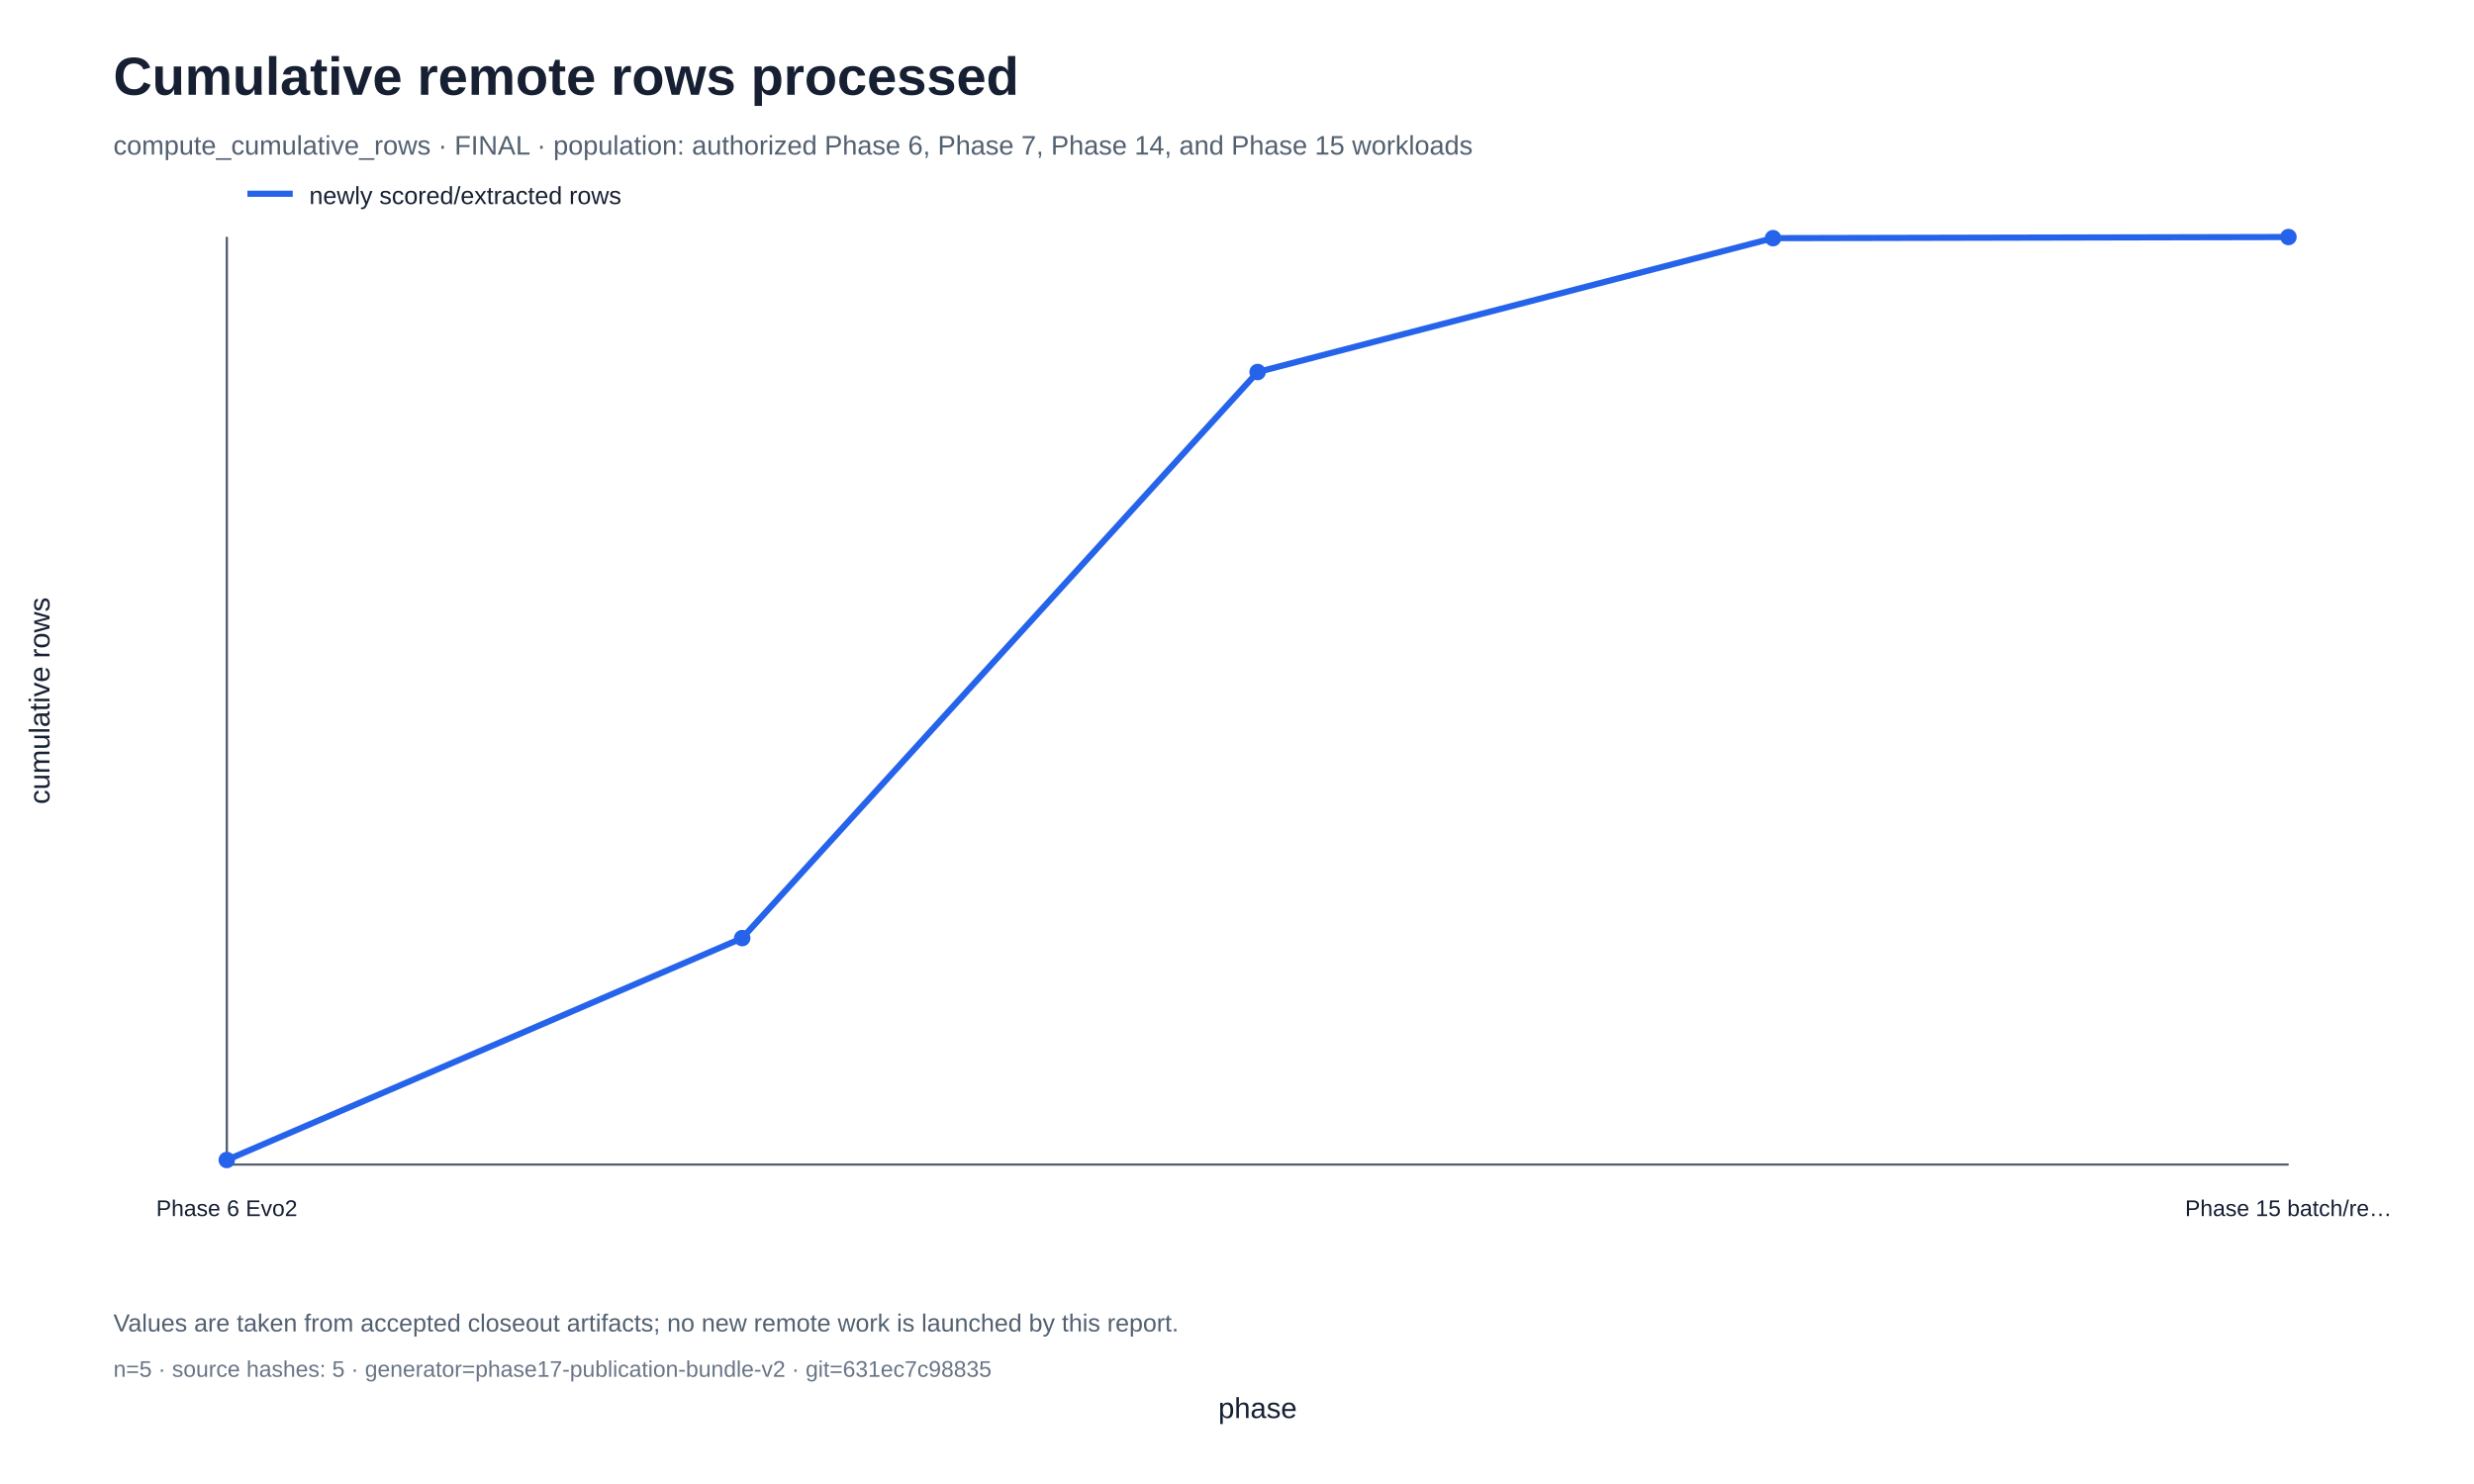
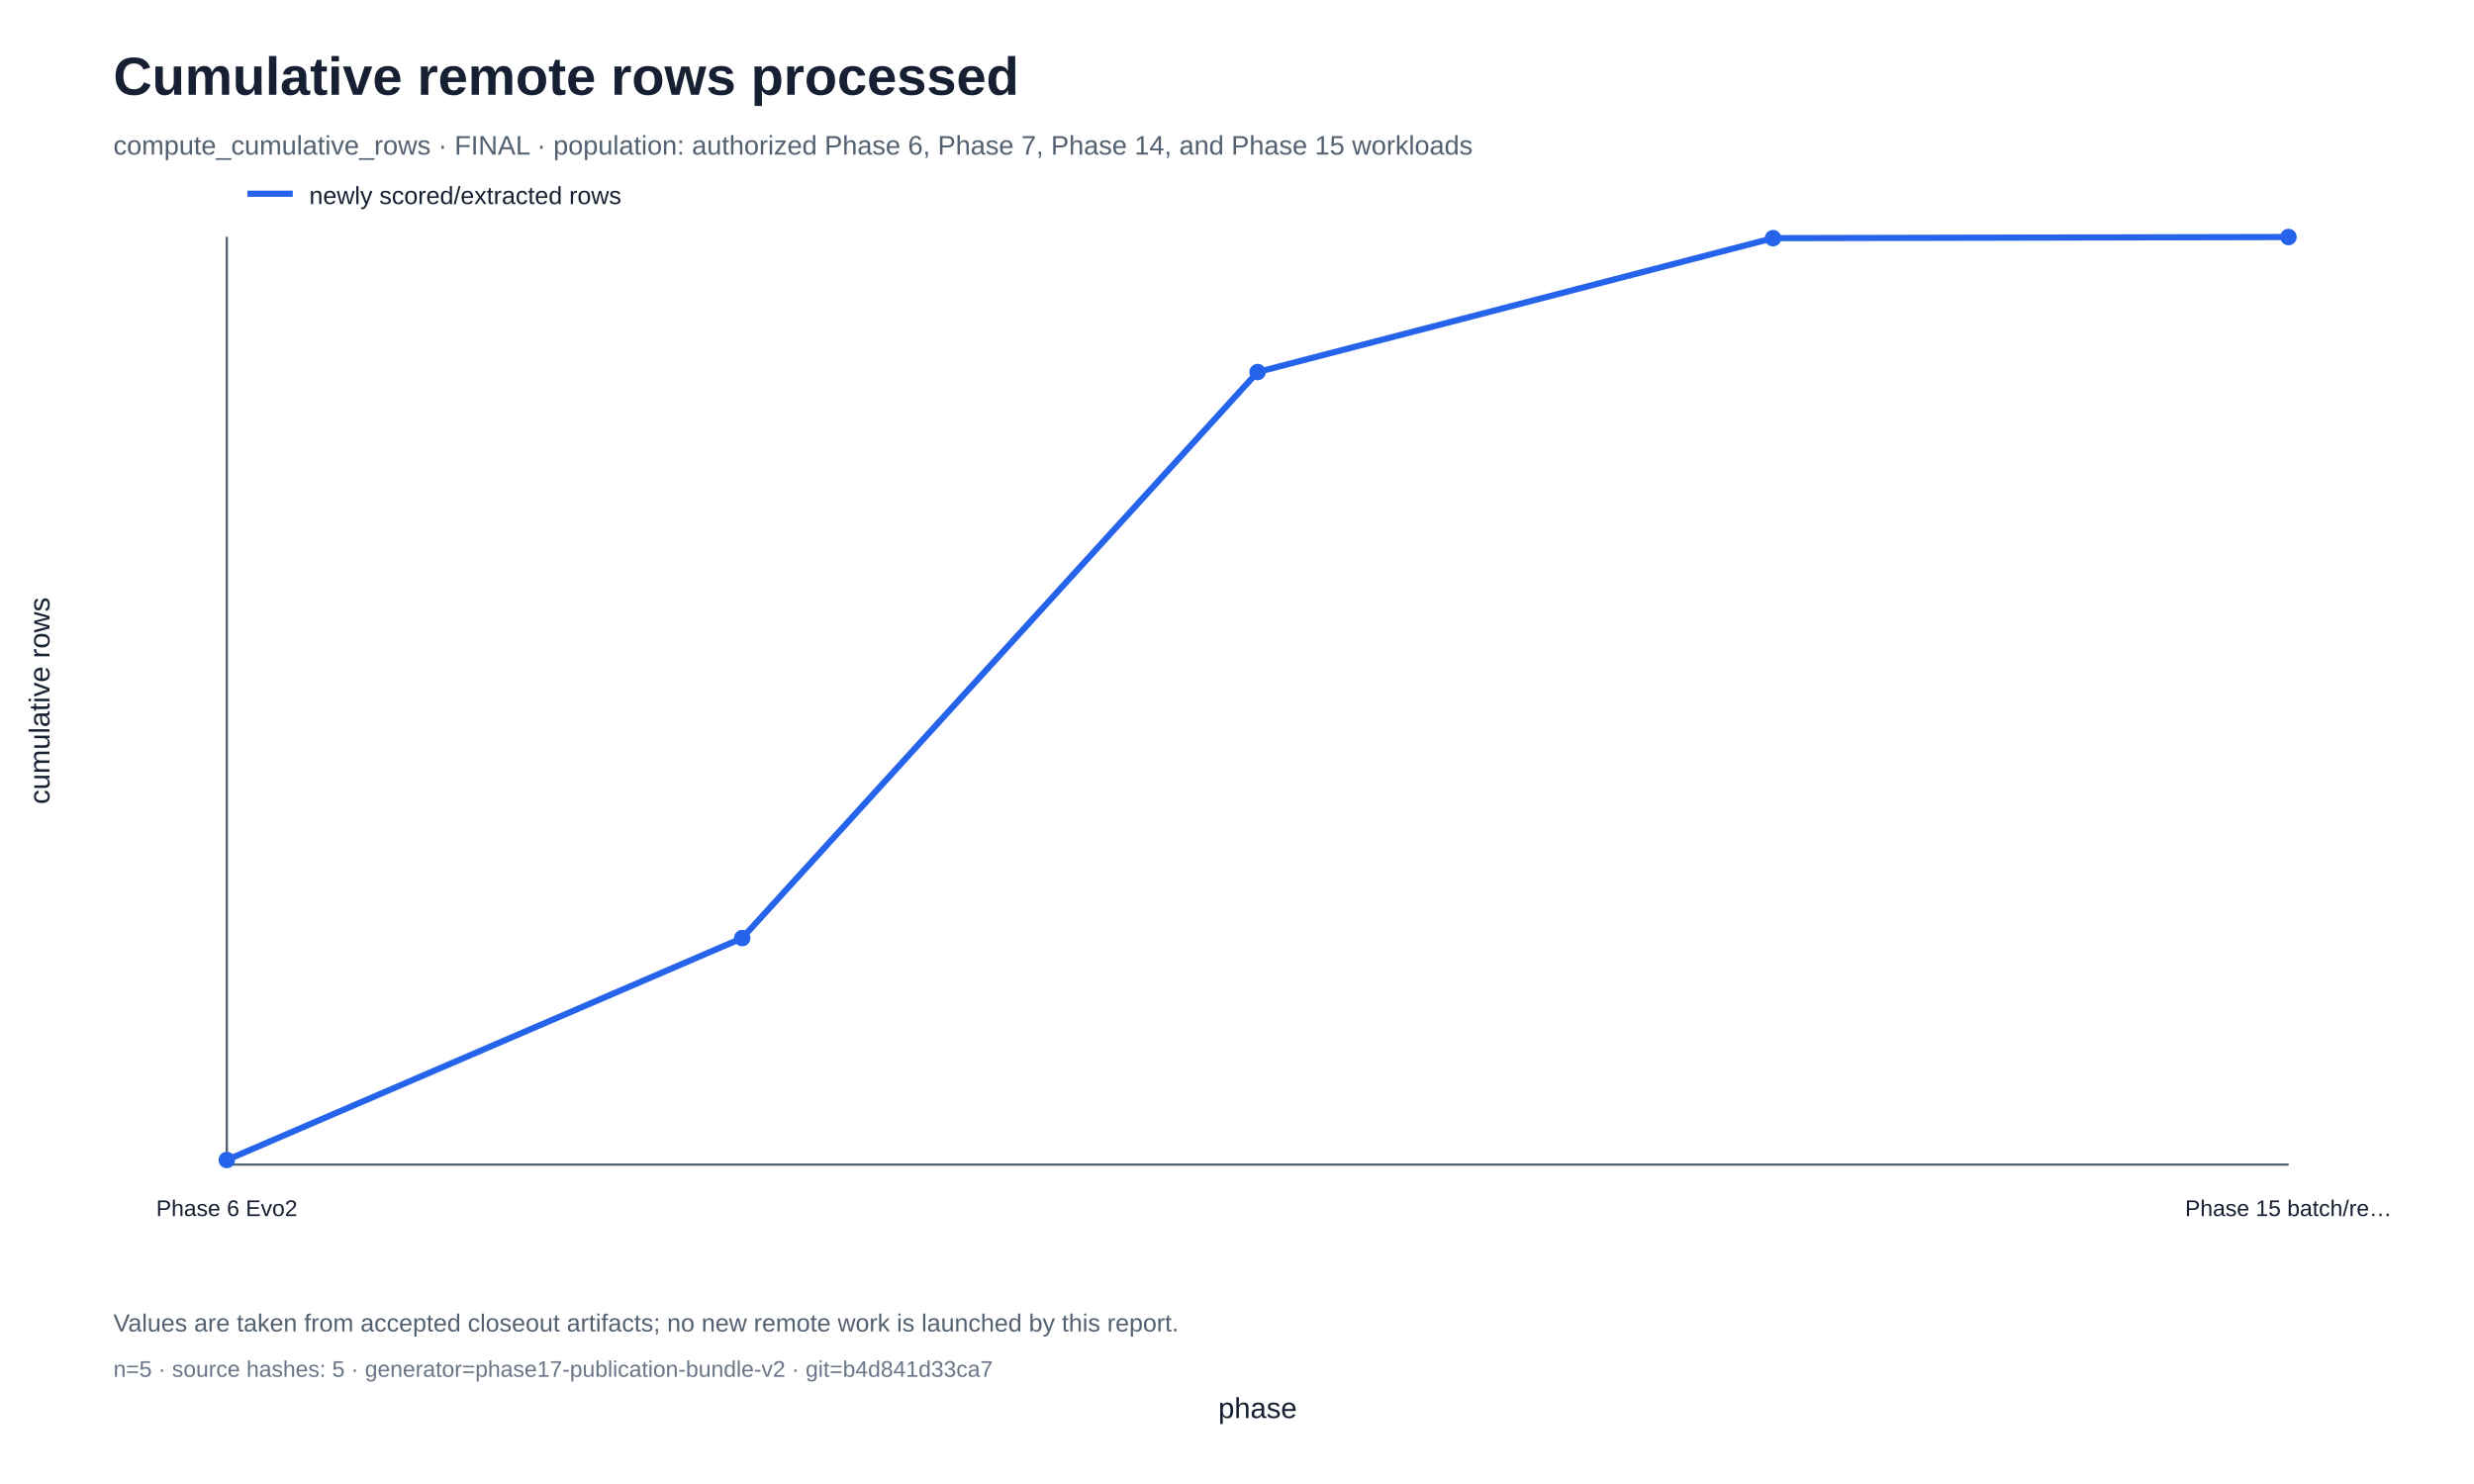
<svg xmlns="http://www.w3.org/2000/svg" width="1200" height="720" viewBox="0 0 1200 720">
  <rect x="0" y="0" width="1200" height="720" fill="#ffffff" stroke="none" opacity="1" />
  <text x="55" y="46" text-anchor="start" font-family="Arial, sans-serif" font-size="26px" font-weight="700" fill="#172033">Cumulative remote rows processed</text>
  <text x="55" y="75" text-anchor="start" font-family="Arial, sans-serif" font-size="13px" font-weight="400" fill="#526070">compute_cumulative_rows · FINAL · population: authorized Phase 6, Phase 7, Phase 14, and Phase 15 workloads</text>
  <line x1="110" y1="565" x2="1110" y2="565" stroke="#526070" stroke-width="1" />
  <line x1="110" y1="115" x2="110" y2="565" stroke="#526070" stroke-width="1" />
  <line x1="110" y1="565" x2="1110" y2="565" stroke="#526070" stroke-width="1" />
  <line x1="110" y1="115" x2="110" y2="565" stroke="#526070" stroke-width="1" />
  <circle cx="110" cy="562.803" r="4" fill="#2563eb" />
  <circle cx="360" cy="455.143" r="4" fill="#2563eb" />
  <circle cx="610" cy="180.502" r="4" fill="#2563eb" />
  <circle cx="860" cy="115.549" r="4" fill="#2563eb" />
  <circle cx="1110" cy="115" r="4" fill="#2563eb" />
  <polyline points="110,562.803 360,455.143 610,180.502 860,115.549 1110,115" fill="none" stroke="#2563eb" stroke-width="3" />
  <line x1="120" y1="94" x2="142" y2="94" stroke="#2563eb" stroke-width="3" />
  <text x="150" y="99" text-anchor="start" font-family="Arial, sans-serif" font-size="12px" font-weight="400" fill="#172033">newly scored/extracted rows</text>
  <text x="110" y="590" text-anchor="middle" font-family="Arial, sans-serif" font-size="11px" font-weight="400" fill="#172033">Phase 6 Evo2</text>
  <text x="1110" y="590" text-anchor="middle" font-family="Arial, sans-serif" font-size="11px" font-weight="400" fill="#172033">Phase 15 batch/re…</text>
  <text x="610" y="688" text-anchor="middle" font-family="Arial, sans-serif" font-size="14px" font-weight="400" fill="#172033">phase</text>
  <text x="24" y="340" text-anchor="middle" font-family="Arial, sans-serif" font-size="14px" font-weight="400" fill="#172033" transform="rotate(-90 24 340)">cumulative rows</text>
  <text x="55" y="646" text-anchor="start" font-family="Arial, sans-serif" font-size="12px" font-weight="400" fill="#526070">Values are taken from accepted closeout artifacts; no new remote work is launched by this report.</text>
-   <text x="55" y="668" text-anchor="start" font-family="Arial, sans-serif" font-size="11px" font-weight="400" fill="#697586">n=5 · source hashes: 5 · generator=phase17-publication-bundle-v2 · git=631ec7c98835</text>
+   <text x="55" y="668" text-anchor="start" font-family="Arial, sans-serif" font-size="11px" font-weight="400" fill="#697586">n=5 · source hashes: 5 · generator=phase17-publication-bundle-v2 · git=b4d841d33ca7</text>
</svg>
